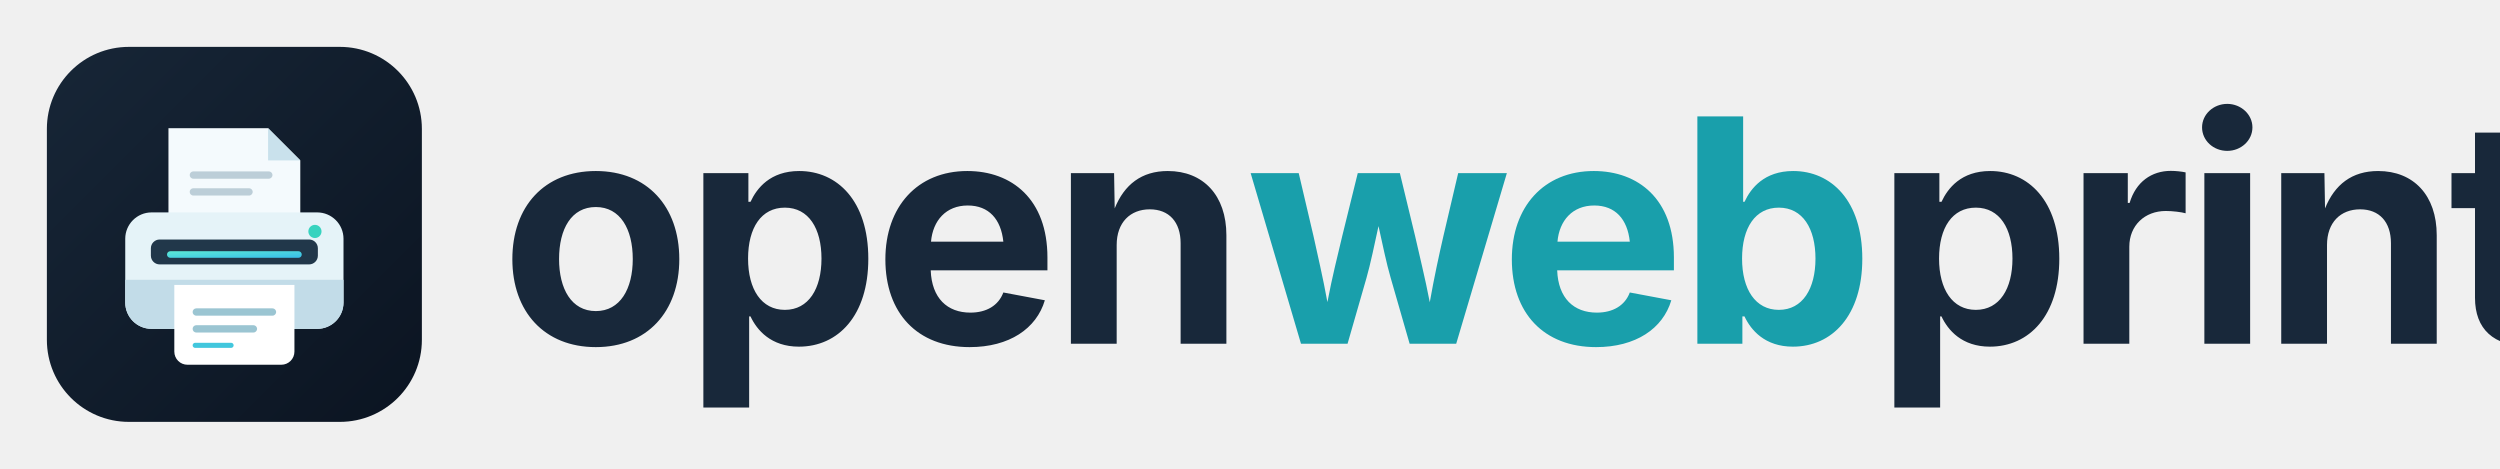
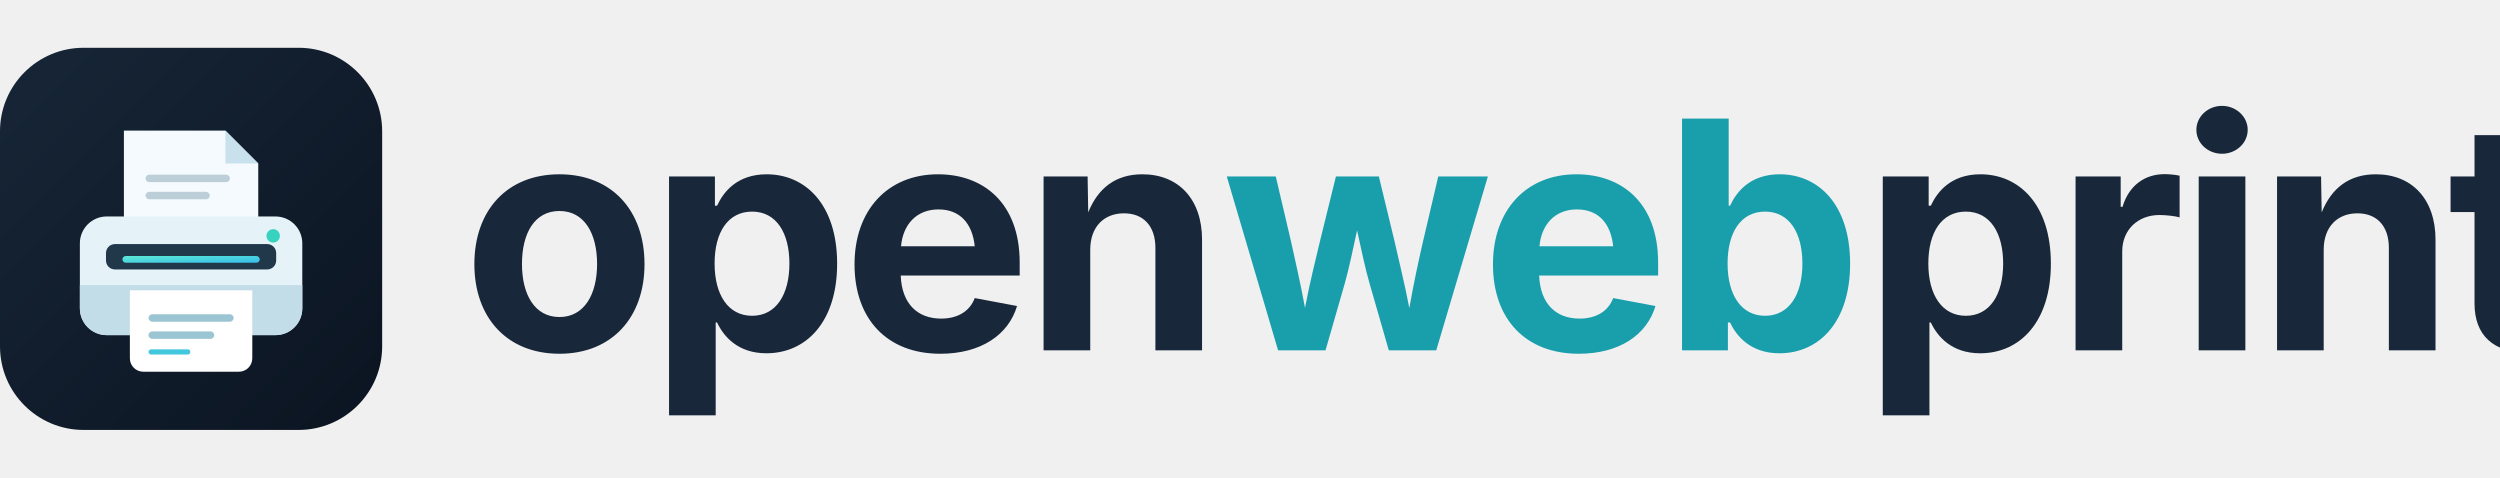
- <svg xmlns="http://www.w3.org/2000/svg" width="1600" height="300" viewBox="0 0 1600 300">
+ <svg xmlns="http://www.w3.org/2000/svg" width="1570" height="300" viewBox="30 0 1570 300">
  <defs>
    <linearGradient id="bg" x1="0" x2="1" y1="0" y2="1">
      <stop stop-color="#172637" />
      <stop offset="1" stop-color="#0B1421" />
    </linearGradient>
    <linearGradient id="a" x1="0" y1="0" x2="1" y2="1">
      <stop stop-color="#5CE9D5" />
      <stop offset="1" stop-color="#38BDE9" />
    </linearGradient>
  </defs>
  <g transform="translate(30 30) scale(.46875)">
    <rect width="512" height="512" rx="112" fill="url(#bg)" />
    <path d="M166 111h136l44 44v91H166z" fill="#F4FAFD" />
    <path d="M302 111v44h44z" fill="#C9E1EC" />
    <rect x="195" y="170" width="113" height="10" rx="5" fill="#BCCED8" />
    <rect x="195" y="193" width="86" height="10" rx="5" fill="#BCCED8" />
    <rect x="107" y="226" width="298" height="159" rx="36" fill="#E5F3F8" />
    <path d="M107 318h298v31c0 20-16 36-36 36H143c-20 0-36-16-36-36z" fill="#C2DCE8" />
    <rect x="142" y="263" width="228" height="34" rx="12" fill="#21374A" />
    <rect x="164" y="279" width="184" height="9" rx="4.5" fill="url(#a)" />
    <circle cx="366" cy="252" r="9" fill="#37D3BF" />
    <path d="M174 325h164v91c0 10-8 18-18 18H192c-10 0-18-8-18-18z" fill="#FFFFFF" />
    <rect x="199" y="357" width="114" height="10" rx="5" fill="#9BC5D2" />
    <rect x="199" y="380" width="88" height="10" rx="5" fill="#9BC5D2" />
    <rect x="199" y="404" width="56" height="7" rx="3.5" fill="#42C7DD" />
  </g>
  <text x="320" y="220" fill="#18283A" font-family="Inter,Arial,Helvetica,sans-serif" font-size="200" font-weight="750" letter-spacing="-5">open<tspan fill="#199FAB">web</tspan>print</text>
</svg>
